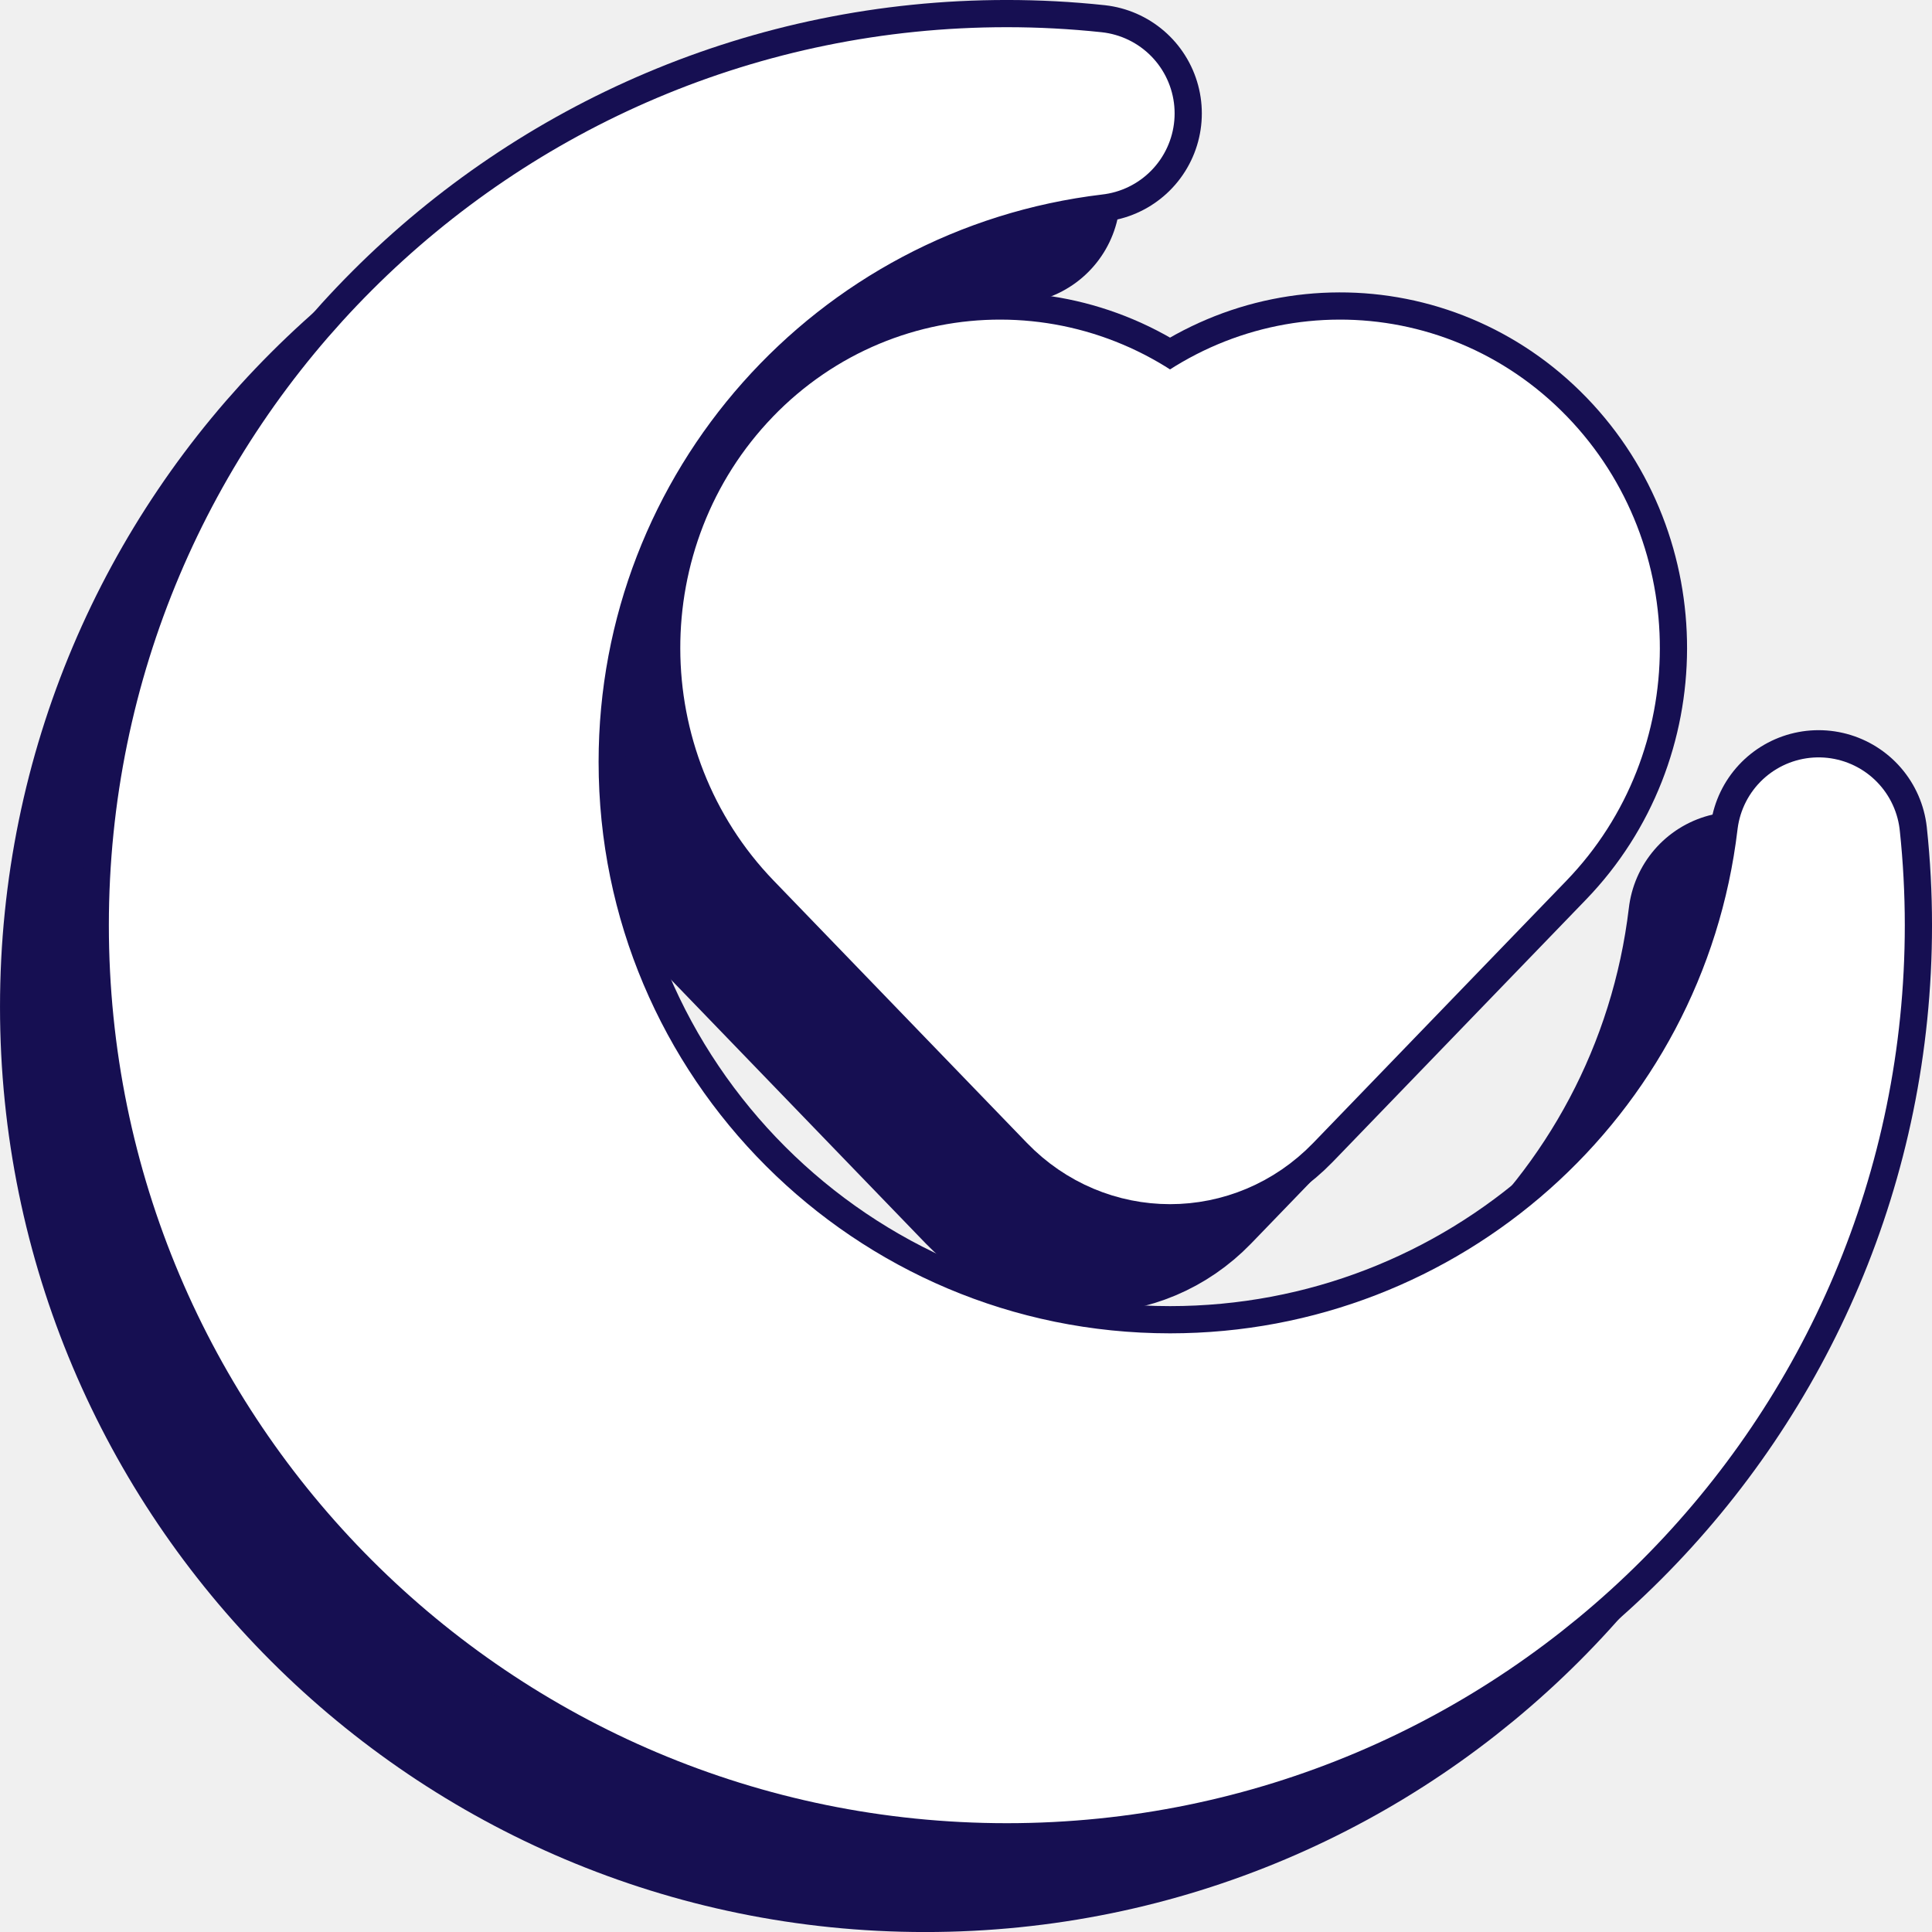
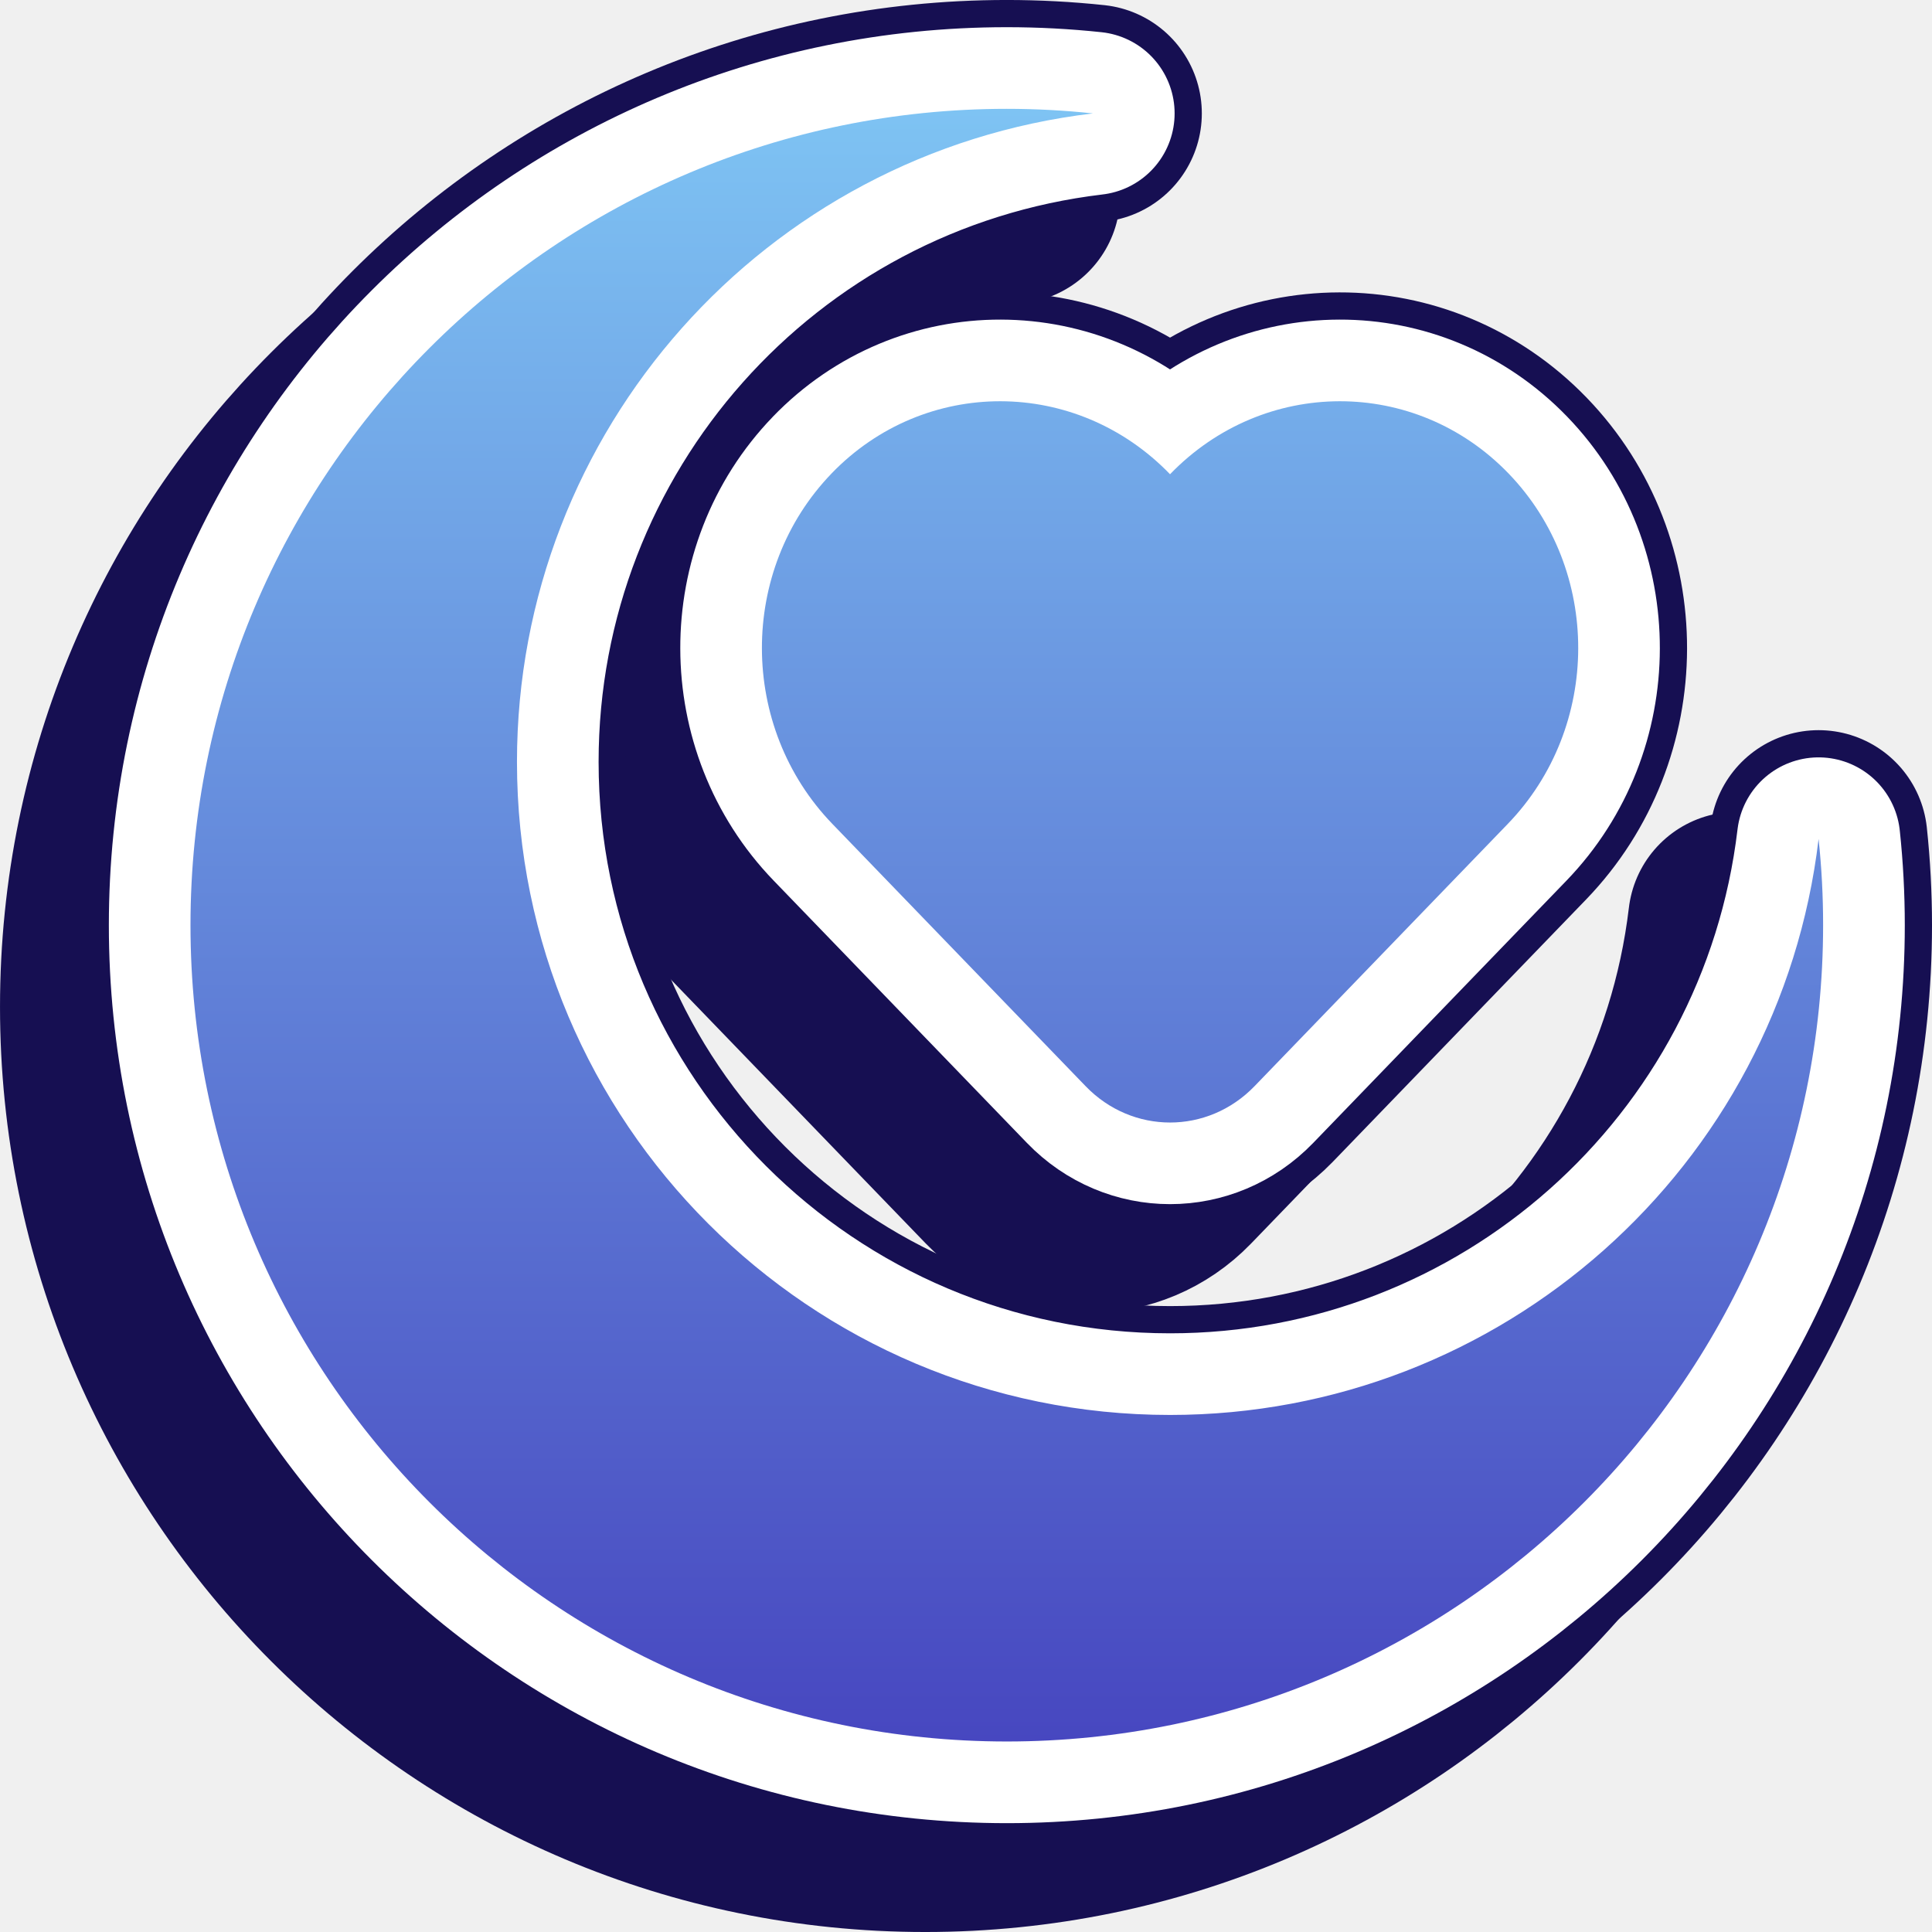
- <svg xmlns="http://www.w3.org/2000/svg" xmlns:xlink="http://www.w3.org/1999/xlink" width="35.5mm" height="35.5mm" viewBox="0 0 35.5 35.5" version="1.1" id="svg1">
+ <svg xmlns="http://www.w3.org/2000/svg" xmlns:xlink="http://www.w3.org/1999/xlink" width="128" height="128" viewBox="0 0 33.867 33.867" version="1.1" id="svg1">
  <defs id="defs1">
    <linearGradient id="linearGradient21">
      <stop style="stop-color:#4747c0;stop-opacity:1;" offset="0" id="stop21" />
      <stop style="stop-color:#7ec3f3;stop-opacity:1;" offset="1" id="stop22" />
    </linearGradient>
    <rect x="68.011" y="237.198" width="524.321" height="224.952" id="rect1" />
-     <clipPath clipPathUnits="userSpaceOnUse" id="clipPath21">
-       <g id="use21" style="fill:#7ec3f3;fill-opacity:1;stroke:none">
-         <g id="g150" style="fill:#7ec3f3;fill-opacity:1;stroke:none">
-           <path d="M 113.154,71.361 110.336,71.154 c -0.17,-0.007 -0.298,0.105 -0.319,0.273 l -0.495,6.863 c -0.005,0.156 0.091,0.296 0.245,0.315 l 0.028,0.004 2.818,0.207 c 0.142,0.003 0.284,-0.107 0.301,-0.248 l 0.003,-0.028 0.497,-6.878 c 0.017,-0.14 -0.093,-0.282 -0.233,-0.299 z" style="font-size:53.333px;font-family:'FOT-Yuruka Std';-inkscape-font-specification:'FOT-Yuruka Std';text-align:center;text-anchor:middle;white-space:pre;fill:#7ec3f3;fill-opacity:1;stroke:none;stroke-width:3;stroke-linejoin:bevel;stroke-dasharray:none;paint-order:stroke markers fill" id="path144" />
-           <path d="m 94.023,70.578 c -0.152,-0.031 -0.313,0.051 -0.361,0.214 l -1.23,4.703 c -0.38,0.095 -0.731,0.123 -1.008,0.066 -0.58,-0.12 -0.909,-0.62 -0.72,-1.819 0.256,-1.662 0.382,-2.414 0.49,-3.357 0.02,-0.169 -0.062,-0.33 -0.338,-0.387 -0.235,-0.048 -2.408,-0.338 -2.428,-0.314 -0.169,-0.02 -0.385,0.051 -0.502,0.617 -0.169,0.887 -0.494,2.606 -0.638,3.513 -0.406,2.596 0.865,3.982 2.786,4.378 0.608,0.125 1.28,0.149 1.986,0.078 l 2.677,0.711 c 0.152,0.031 0.313,-0.051 0.361,-0.214 l 1.855,-7.109 c 0.034,-0.166 -0.048,-0.327 -0.214,-0.361 z" style="font-size:53.333px;font-family:'FOT-Yuruka Std';-inkscape-font-specification:'FOT-Yuruka Std';text-align:center;text-anchor:middle;white-space:pre;fill:#7ec3f3;fill-opacity:1;stroke:none;stroke-width:3;stroke-linejoin:bevel;stroke-dasharray:none;paint-order:stroke markers fill" id="path145" />
-           <path d="m 83.541,72.157 c -1.849,0 -4.149,0.847 -4.149,2.441 0,0.536 0.255,1.143 0.875,1.848 l 0.381,0.423 c 0.198,0.254 0.381,0.48 0.381,0.663 0,0.339 -0.395,0.734 -1.228,0.748 -0.169,0 -0.451,0.028 -0.451,0.24 0,0.028 0.014,0.07 0.028,0.113 l 0.621,1.637 c 0.085,0.24 0.225,0.296 0.536,0.296 h 0.156 c 1.891,0 4.417,-0.903 4.417,-2.568 0,-0.536 -0.283,-1.171 -0.932,-1.876 -0.536,-0.593 -0.748,-0.861 -0.748,-1.101 0,-0.282 0.325,-0.564 1.172,-0.564 h 0.056 c 0.183,0 0.338,-0.057 0.338,-0.212 0,-0.042 3.18e-4,-0.085 -0.028,-0.141 l -0.635,-1.637 c -0.099,-0.254 -0.24,-0.31 -0.79,-0.31 z" style="font-size:53.333px;font-family:'FOT-Yuruka Std';-inkscape-font-specification:'FOT-Yuruka Std';text-align:center;text-anchor:middle;white-space:pre;fill:#7ec3f3;fill-opacity:1;stroke:none;stroke-width:3;stroke-linejoin:bevel;stroke-dasharray:none;paint-order:stroke markers fill" id="path146" />
-           <path d="m 67.102,68.612 c -0.367,0 -0.395,0.268 -0.409,0.438 -0.042,0.607 -0.07,1.185 -0.099,1.721 l -0.903,-0.056 c -0.169,0 -0.296,0.127 -0.311,0.282 l -0.169,2.342 c 0,0.155 0.127,0.296 0.283,0.311 l 1.058,0.056 c 0.071,3.57 0.861,4.812 3.133,5.263 0.042,0.014 0.084,0.014 0.127,0.014 0.212,0 0.339,-0.141 0.452,-0.409 l 0.734,-1.778 c 0.014,-0.042 0.028,-0.085 0.028,-0.113 0,-0.155 -0.169,-0.212 -0.325,-0.282 -0.621,-0.268 -0.79,-1.242 -0.79,-2.526 l 0.931,0.042 h 0.028 c 0.155,0 0.269,-0.127 0.283,-0.268 l 0.169,-2.342 c 0,-0.169 -0.127,-0.311 -0.282,-0.311 L 70.065,70.941 c 0.042,-0.593 0.084,-1.214 0.113,-1.807 0,-0.24 -0.113,-0.381 -0.352,-0.395 L 67.159,68.612 Z" style="font-size:53.333px;font-family:'FOT-Yuruka Std';-inkscape-font-specification:'FOT-Yuruka Std';text-align:center;text-anchor:middle;white-space:pre;fill:#7ec3f3;fill-opacity:1;stroke:none;stroke-width:3;stroke-linejoin:bevel;stroke-dasharray:none;paint-order:stroke markers fill" id="path147" />
-           <path d="m 112.155,66.802 c -1.148,-0.142 -2.187,0.667 -2.329,1.815 -0.141,1.134 0.669,2.173 1.817,2.315 1.134,0.141 2.173,-0.669 2.314,-1.803 0.142,-1.148 -0.667,-2.187 -1.802,-2.328 z" style="font-size:53.333px;font-family:'FOT-Yuruka Std';-inkscape-font-specification:'FOT-Yuruka Std';text-align:center;text-anchor:middle;white-space:pre;fill:#7ec3f3;fill-opacity:1;stroke:none;stroke-width:3;stroke-linejoin:bevel;stroke-dasharray:none;paint-order:stroke markers fill" id="path148" />
-           <path d="m 76.777,69.358 c -0.15,-0.04 -0.305,0.049 -0.349,0.213 l -2.984,11.136 c -0.04,0.15 0.05,0.305 0.2,0.346 l 1.337,0.358 c 0.15,0.04 0.305,-0.05 0.346,-0.2 l 2.984,-11.136 c 0.044,-0.164 -0.046,-0.319 -0.196,-0.359 z" style="font-size:53.333px;font-family:'FOT-Yuruka Std';-inkscape-font-specification:'FOT-Yuruka Std';text-align:center;text-anchor:middle;white-space:pre;fill:#7ec3f3;fill-opacity:1;stroke:none;stroke-width:3;stroke-linejoin:bevel;stroke-dasharray:none;paint-order:stroke markers fill" id="path149" />
-           <path d="m 100.223,68.76 -2.747,0.663 c -0.136,0.04 -0.237,0.188 -0.211,0.327 l 0.005,0.028 2.723,11.218 c 0.045,0.164 0.205,0.249 0.358,0.22 l 2.744,-0.677 c 0.166,-0.031 0.251,-0.191 0.22,-0.357 l -0.573,-2.348 0.075,-0.057 c 0.251,-0.191 0.824,-0.658 1.455,-1.194 l -0.793,1.428 c -0.054,0.096 -0.068,0.171 -0.055,0.24 0.024,0.125 0.128,0.22 0.222,0.259 0.791,0.31 2.726,1.05 3.583,1.406 0.094,0.04 0.182,0.051 0.251,0.038 0.139,-0.026 0.234,-0.13 0.316,-0.304 l 0.806,-1.818 c 0.048,-0.124 0.06,-0.212 0.045,-0.296 -0.097,-0.513 -2.402,-1.614 -3.43,-1.736 0.745,-0.615 1.455,-1.194 1.77,-1.426 0.151,-0.115 0.21,-0.255 0.184,-0.393 -0.016,-0.083 -0.059,-0.161 -0.13,-0.234 l -1.505,-1.654 c -0.145,-0.159 -0.28,-0.191 -0.391,-0.17 -0.61,0.115 -2.66,2.341 -3.144,2.892 l -1.419,-5.836 c -0.043,-0.15 -0.177,-0.254 -0.33,-0.225 z" style="font-size:53.333px;font-family:'FOT-Yuruka Std';-inkscape-font-specification:'FOT-Yuruka Std';text-align:center;text-anchor:middle;white-space:pre;fill:#7ec3f3;fill-opacity:1;stroke:none;stroke-width:3;stroke-linejoin:bevel;stroke-dasharray:none;paint-order:stroke markers fill" id="path150" />
-         </g>
-       </g>
-     </clipPath>
    <linearGradient xlink:href="#linearGradient21" id="linearGradient22" x1="92.631" y1="91.349" x2="92.631" y2="52.353" gradientUnits="userSpaceOnUse" gradientTransform="matrix(1.414317,0,0,0.7693175,-60.09343,18.82721)" />
    <filter id="mask-powermask-path-effect138_inverse" style="color-interpolation-filters:sRGB" height="100" width="100" x="-50" y="-50">
      <feColorMatrix id="mask-powermask-path-effect138_primitive1" values="1" type="saturate" result="fbSourceGraphic" />
      <feColorMatrix id="mask-powermask-path-effect138_primitive2" values="-1 0 0 0 1 0 -1 0 0 1 0 0 -1 0 1 0 0 0 1 0 " in="fbSourceGraphic" />
    </filter>
-     <clipPath clipPathUnits="userSpaceOnUse" id="clipPath144">
-       <use x="0" y="0" xlink:href="#g143" id="use144" />
+     <clipPath clipPathUnits="userSpaceOnUse" id="clipPath5">
+       <path id="path8" style="display:inline;fill:#7ec3f3;fill-opacity:1;stroke:none;stroke-width:3;stroke-linejoin:bevel;stroke-dasharray:none;stroke-opacity:1;paint-order:stroke markers fill" d="m 39.641,65.803 a 4.555,4.397 86.203 0 0 0.015,6.44 l 3.102,3.213 1.551,1.606 c 0.859,0.89 2.243,0.89 3.103,3.44e-4 l 3.102,-3.213 1.551,-1.606 a 4.397,4.555 3.797 0 0 0.014,-6.441 4.397,4.555 3.797 0 0 -6.219,0.015 4.555,4.397 86.203 0 0 -6.219,-0.015 z" />
    </clipPath>
+     <clipPath clipPathUnits="userSpaceOnUse" id="clipPath16">
+       <path id="path16" style="font-variation-settings:normal;display:inline;opacity:1;fill:#7ec3f3;fill-opacity:1;stroke:none;stroke-width:3;stroke-linecap:butt;stroke-linejoin:round;stroke-miterlimit:4;stroke-dasharray:none;stroke-dashoffset:0;stroke-opacity:1;paint-order:stroke markers fill" d="M 42.86,59.103 A 15,15 0 0 0 27.861,74.103 15,15 0 0 0 42.86,89.103 15,15 0 0 0 57.86,74.103 15,15 0 0 0 57.777,72.519 12,12 0 0 1 45.861,83.103 12,12 0 0 1 33.86,71.103 12,12 0 0 1 44.444,59.187 15,15 0 0 0 42.86,59.103 Z" />
+     </clipPath>
+     <clipPath clipPathUnits="userSpaceOnUse" id="clipPath23">
+       <path d="m 100.223,68.76 -2.747,0.663 c -0.136,0.04 -0.237,0.188 -0.211,0.327 l 0.005,0.028 2.723,11.218 c 0.045,0.164 0.205,0.249 0.358,0.22 l 2.744,-0.677 c 0.166,-0.031 0.251,-0.191 0.22,-0.357 l -0.573,-2.348 0.075,-0.057 c 0.251,-0.191 0.824,-0.658 1.455,-1.194 l -0.793,1.428 c -0.054,0.096 -0.068,0.171 -0.055,0.24 0.024,0.125 0.128,0.22 0.222,0.259 0.791,0.31 2.726,1.05 3.583,1.406 0.094,0.04 0.182,0.051 0.251,0.038 0.139,-0.026 0.234,-0.13 0.316,-0.304 l 0.806,-1.818 c 0.048,-0.124 0.06,-0.212 0.045,-0.296 -0.097,-0.513 -2.402,-1.614 -3.43,-1.736 0.745,-0.615 1.455,-1.194 1.77,-1.426 0.151,-0.115 0.21,-0.255 0.184,-0.393 -0.016,-0.083 -0.059,-0.161 -0.13,-0.234 l -1.505,-1.654 c -0.145,-0.159 -0.28,-0.191 -0.391,-0.17 -0.61,0.115 -2.66,2.341 -3.144,2.892 l -1.419,-5.836 c -0.043,-0.15 -0.177,-0.254 -0.33,-0.225 z" style="font-size:53.333px;font-family:'FOT-Yuruka Std';-inkscape-font-specification:'FOT-Yuruka Std';text-align:center;text-anchor:middle;white-space:pre;display:inline;fill:#7ec3f3;fill-opacity:1;stroke:none;stroke-width:3;stroke-linejoin:bevel;stroke-dasharray:none;paint-order:stroke markers fill" id="path23" />
+     </clipPath>
+     <clipPath clipPathUnits="userSpaceOnUse" id="clipPath24">
+       <path d="M 113.154,71.361 110.336,71.154 c -0.17,-0.007 -0.298,0.105 -0.319,0.273 l -0.495,6.863 c -0.005,0.156 0.091,0.296 0.245,0.315 l 0.028,0.004 2.818,0.207 c 0.142,0.003 0.284,-0.107 0.301,-0.248 l 0.003,-0.028 0.497,-6.878 c 0.017,-0.14 -0.093,-0.282 -0.233,-0.299 z" style="font-size:53.333px;font-family:'FOT-Yuruka Std';-inkscape-font-specification:'FOT-Yuruka Std';text-align:center;text-anchor:middle;white-space:pre;display:inline;fill:#7ec3f3;fill-opacity:1;stroke:none;stroke-width:3;stroke-linejoin:bevel;stroke-dasharray:none;paint-order:stroke markers fill" id="path24" />
+     </clipPath>
+     <clipPath clipPathUnits="userSpaceOnUse" id="clipPath25">
+       <path d="m 94.023,70.578 c -0.152,-0.031 -0.313,0.051 -0.361,0.214 l -1.23,4.703 c -0.38,0.095 -0.731,0.123 -1.008,0.066 -0.58,-0.12 -0.909,-0.62 -0.72,-1.819 0.256,-1.662 0.382,-2.414 0.49,-3.357 0.02,-0.169 -0.062,-0.33 -0.338,-0.387 -0.235,-0.048 -2.408,-0.338 -2.428,-0.314 -0.169,-0.02 -0.385,0.051 -0.502,0.617 -0.169,0.887 -0.494,2.606 -0.638,3.513 -0.406,2.596 0.865,3.982 2.786,4.378 0.608,0.125 1.28,0.149 1.986,0.078 l 2.677,0.711 c 0.152,0.031 0.313,-0.051 0.361,-0.214 l 1.855,-7.109 c 0.034,-0.166 -0.048,-0.327 -0.214,-0.361 z" style="font-size:53.333px;font-family:'FOT-Yuruka Std';-inkscape-font-specification:'FOT-Yuruka Std';text-align:center;text-anchor:middle;white-space:pre;display:inline;fill:#7ec3f3;fill-opacity:1;stroke:none;stroke-width:3;stroke-linejoin:bevel;stroke-dasharray:none;paint-order:stroke markers fill" id="path25" />
+     </clipPath>
+     <clipPath clipPathUnits="userSpaceOnUse" id="clipPath26">
+       <path d="m 83.541,72.157 c -1.849,0 -4.149,0.847 -4.149,2.441 0,0.536 0.255,1.143 0.875,1.848 l 0.381,0.423 c 0.198,0.254 0.381,0.48 0.381,0.663 0,0.339 -0.395,0.734 -1.228,0.748 -0.169,0 -0.451,0.028 -0.451,0.24 0,0.028 0.014,0.07 0.028,0.113 l 0.621,1.637 c 0.085,0.24 0.225,0.296 0.536,0.296 h 0.156 c 1.891,0 4.417,-0.903 4.417,-2.568 0,-0.536 -0.283,-1.171 -0.932,-1.876 -0.536,-0.593 -0.748,-0.861 -0.748,-1.101 0,-0.282 0.325,-0.564 1.172,-0.564 h 0.056 c 0.183,0 0.338,-0.057 0.338,-0.212 0,-0.042 2.65e-4,-0.085 -0.028,-0.141 l -0.635,-1.637 c -0.099,-0.254 -0.24,-0.31 -0.79,-0.31 z" style="font-size:53.333px;font-family:'FOT-Yuruka Std';-inkscape-font-specification:'FOT-Yuruka Std';text-align:center;text-anchor:middle;white-space:pre;display:inline;fill:#7ec3f3;fill-opacity:1;stroke:none;stroke-width:3;stroke-linejoin:bevel;stroke-dasharray:none;paint-order:stroke markers fill" id="path26" />
+     </clipPath>
+     <clipPath clipPathUnits="userSpaceOnUse" id="clipPath27">
+       <path d="m 67.102,68.612 c -0.367,0 -0.395,0.268 -0.409,0.438 -0.042,0.607 -0.07,1.185 -0.099,1.721 l -0.903,-0.056 c -0.169,0 -0.296,0.127 -0.311,0.282 l -0.17,2.342 c 0,0.155 0.127,0.296 0.283,0.311 l 1.058,0.056 c 0.071,3.57 0.861,4.812 3.133,5.263 0.042,0.014 0.084,0.014 0.127,0.014 0.212,0 0.339,-0.141 0.452,-0.409 l 0.734,-1.778 c 0.014,-0.042 0.028,-0.085 0.028,-0.113 0,-0.155 -0.169,-0.212 -0.325,-0.282 -0.621,-0.268 -0.79,-1.242 -0.79,-2.526 l 0.931,0.042 h 0.028 c 0.155,0 0.269,-0.127 0.283,-0.268 l 0.169,-2.342 c 0,-0.169 -0.127,-0.311 -0.282,-0.311 L 70.065,70.941 c 0.042,-0.593 0.084,-1.214 0.113,-1.807 0,-0.24 -0.113,-0.381 -0.352,-0.395 L 67.159,68.612 Z" style="font-size:53.333px;font-family:'FOT-Yuruka Std';-inkscape-font-specification:'FOT-Yuruka Std';text-align:center;text-anchor:middle;white-space:pre;display:inline;fill:#7ec3f3;fill-opacity:1;stroke:none;stroke-width:3;stroke-linejoin:bevel;stroke-dasharray:none;paint-order:stroke markers fill" id="path27" />
+     </clipPath>
+     <clipPath clipPathUnits="userSpaceOnUse" id="clipPath28">
+       <path d="m 112.155,66.802 c -1.148,-0.142 -2.187,0.667 -2.329,1.815 -0.141,1.134 0.669,2.173 1.817,2.315 1.134,0.141 2.173,-0.669 2.314,-1.803 0.142,-1.148 -0.667,-2.187 -1.802,-2.328 z" style="font-size:53.333px;font-family:'FOT-Yuruka Std';-inkscape-font-specification:'FOT-Yuruka Std';text-align:center;text-anchor:middle;white-space:pre;display:inline;fill:#7ec3f3;fill-opacity:1;stroke:none;stroke-width:3;stroke-linejoin:bevel;stroke-dasharray:none;paint-order:stroke markers fill" id="path28" />
+     </clipPath>
+     <clipPath clipPathUnits="userSpaceOnUse" id="clipPath29">
+       <path d="m 76.777,69.358 c -0.15,-0.04 -0.305,0.049 -0.349,0.213 l -2.984,11.136 c -0.04,0.15 0.05,0.305 0.2,0.346 l 1.337,0.358 c 0.15,0.04 0.305,-0.05 0.346,-0.2 l 2.984,-11.136 c 0.044,-0.164 -0.046,-0.319 -0.196,-0.359 z" style="font-size:53.333px;font-family:'FOT-Yuruka Std';-inkscape-font-specification:'FOT-Yuruka Std';text-align:center;text-anchor:middle;white-space:pre;display:inline;fill:#7ec3f3;fill-opacity:1;stroke:none;stroke-width:3;stroke-linejoin:bevel;stroke-dasharray:none;paint-order:stroke markers fill" id="path37" />
+     </clipPath>
+     <linearGradient xlink:href="#linearGradient21" id="linearGradient38" gradientUnits="userSpaceOnUse" gradientTransform="matrix(1.414317,0,0,0.7693175,-60.09343,18.82721)" x1="92.631" y1="91.349" x2="92.631" y2="52.353" />
  </defs>
  <g id="layer1" transform="translate(-24.36078,-57.10313)">
-     <g id="g138" style="display:inline">
+     <g id="g138" style="display:inline" transform="matrix(0.9539982,0,0,0.9539843,1.12064,2.627641)">
      <g id="g109" style="display:inline;fill:#160f52;fill-opacity:1;stroke:#160f52;stroke-width:4;stroke-dasharray:none;stroke-opacity:1" transform="translate(-1.500001,1.5)">
        <path id="path107" style="font-variation-settings:normal;display:inline;opacity:1;fill:#160f52;fill-opacity:1;stroke:#160f52;stroke-width:4;stroke-linecap:butt;stroke-linejoin:round;stroke-miterlimit:4;stroke-dasharray:none;stroke-dashoffset:0;stroke-opacity:1;paint-order:stroke markers fill" d="M 42.86,59.38 A 15,15 0 0 0 27.861,74.38 15,15 0 0 0 42.86,89.381 15,15 0 0 0 57.861,74.38 15,15 0 0 0 57.777,72.797 12,12 0 0 1 45.861,83.38 12,12 0 0 1 33.86,71.38 12,12 0 0 1 44.444,59.464 15,15 0 0 0 42.86,59.38 Z" transform="translate(-1.1104167e-6,-0.2771839)" />
        <path id="path108" style="display:inline;fill:#160f52;fill-opacity:1;stroke:#160f52;stroke-width:4;stroke-linejoin:bevel;stroke-dasharray:none;stroke-opacity:1;paint-order:stroke markers fill" d="m 39.641,66.08 a 4.555,4.397 86.203 0 0 0.015,6.44 l 3.102,3.213 1.551,1.606 c 0.859,0.89 2.243,0.89 3.103,3.45e-4 l 3.102,-3.213 1.551,-1.606 a 4.397,4.555 3.797 0 0 0.014,-6.441 4.397,4.555 3.797 0 0 -6.219,0.015 4.555,4.397 86.203 0 0 -6.219,-0.015 z" transform="translate(-5.2083326e-8,-0.2771839)" />
      </g>
      <g id="g118" style="display:inline;fill:#160f52;fill-opacity:1;stroke:#160f52;stroke-width:4;stroke-dasharray:none;stroke-opacity:1" transform="translate(-1.2083333e-6)">
        <path id="path116" style="font-variation-settings:normal;display:inline;opacity:1;fill:#160f52;fill-opacity:1;stroke:#160f52;stroke-width:4;stroke-linecap:butt;stroke-linejoin:round;stroke-miterlimit:4;stroke-dasharray:none;stroke-dashoffset:0;stroke-opacity:1;paint-order:stroke markers fill" d="M 42.86,59.38 A 15,15 0 0 0 27.861,74.38 15,15 0 0 0 42.86,89.381 15,15 0 0 0 57.861,74.38 15,15 0 0 0 57.777,72.797 12,12 0 0 1 45.861,83.38 12,12 0 0 1 33.86,71.38 12,12 0 0 1 44.444,59.464 15,15 0 0 0 42.86,59.38 Z" transform="translate(-1.1916667e-6,-0.2771835)" />
        <path id="path117" style="display:inline;fill:#160f52;fill-opacity:1;stroke:#160f52;stroke-width:4;stroke-linejoin:bevel;stroke-dasharray:none;stroke-opacity:1;paint-order:stroke markers fill" d="m 39.641,66.08 a 4.555,4.397 86.203 0 0 0.015,6.44 l 3.102,3.213 1.551,1.606 c 0.859,0.89 2.243,0.89 3.103,3.45e-4 l 3.102,-3.213 1.551,-1.606 a 4.397,4.555 3.797 0 0 0.014,-6.441 4.397,4.555 3.797 0 0 -6.219,0.015 4.555,4.397 86.203 0 0 -6.219,-0.015 z" transform="translate(1.3124997e-7,-0.2771835)" />
      </g>
      <g id="g127" style="display:inline" transform="translate(-1.2083333e-6)">
        <path id="path125" style="font-variation-settings:normal;display:inline;opacity:1;fill:#ffffff;fill-opacity:1;stroke:#ffffff;stroke-width:3;stroke-linecap:butt;stroke-linejoin:round;stroke-miterlimit:4;stroke-dasharray:none;stroke-dashoffset:0;stroke-opacity:1;paint-order:stroke markers fill" d="M 42.86,59.38 A 15,15 0 0 0 27.861,74.38 15,15 0 0 0 42.86,89.381 15,15 0 0 0 57.861,74.38 15,15 0 0 0 57.777,72.797 12,12 0 0 1 45.861,83.38 12,12 0 0 1 33.86,71.38 12,12 0 0 1 44.444,59.464 15,15 0 0 0 42.86,59.38 Z" transform="translate(-1.1916667e-6,-0.2771835)" />
        <path id="path126" style="display:inline;fill:#ffffff;fill-opacity:1;stroke:#ffffff;stroke-width:3;stroke-linejoin:bevel;stroke-dasharray:none;stroke-opacity:1;paint-order:stroke markers fill" d="m 39.641,66.08 a 4.555,4.397 86.203 0 0 0.015,6.44 l 3.102,3.213 1.551,1.606 c 0.859,0.89 2.243,0.89 3.103,3.45e-4 l 3.102,-3.213 1.551,-1.606 a 4.397,4.555 3.797 0 0 0.014,-6.441 4.397,4.555 3.797 0 0 -6.219,0.015 4.555,4.397 86.203 0 0 -6.219,-0.015 z" transform="translate(1.3124997e-7,-0.2771835)" />
      </g>
-       <g id="g144" clip-path="url(#clipPath144)" style="display:inline;fill:#7ec3f3;fill-opacity:1;stroke:none" transform="translate(-1.0770833e-6)">
-         <g id="g143">
-           <path id="path134" style="font-variation-settings:normal;display:inline;opacity:1;fill:#7ec3f3;fill-opacity:1;stroke:none;stroke-width:3;stroke-linecap:butt;stroke-linejoin:round;stroke-miterlimit:4;stroke-dasharray:none;stroke-dashoffset:0;stroke-opacity:1;paint-order:stroke markers fill" d="M 42.86,59.38 A 15,15 0 0 0 27.861,74.38 15,15 0 0 0 42.86,89.381 15,15 0 0 0 57.861,74.38 15,15 0 0 0 57.777,72.797 12,12 0 0 1 45.861,83.38 12,12 0 0 1 33.86,71.38 12,12 0 0 1 44.444,59.464 15,15 0 0 0 42.86,59.38 Z" transform="translate(-2.5145834e-6,-0.2771835)" />
-           <path id="path135" style="display:inline;fill:#7ec3f3;fill-opacity:1;stroke:none;stroke-width:3;stroke-linejoin:bevel;stroke-dasharray:none;stroke-opacity:1;paint-order:stroke markers fill" d="m 39.641,66.08 a 4.555,4.397 86.203 0 0 0.015,6.44 l 3.102,3.213 1.551,1.606 c 0.859,0.89 2.243,0.89 3.103,3.45e-4 l 3.102,-3.213 1.551,-1.606 a 4.397,4.555 3.797 0 0 0.014,-6.441 4.397,4.555 3.797 0 0 -6.219,0.015 4.555,4.397 86.203 0 0 -6.219,-0.015 z" transform="translate(-1.1916667e-6,-0.2771835)" />
-         </g>
-         <rect style="display:inline;fill:url(#linearGradient22);fill-opacity:1;stroke:none;stroke-width:1.763;stroke-linecap:butt;stroke-linejoin:round;stroke-dasharray:none;stroke-opacity:1;paint-order:stroke markers fill" id="rect136" width="86.112" height="30" x="27.861" y="59.103" />
+       <g id="g144" clip-path="none" style="display:inline;fill:#7ec3f3;fill-opacity:1;stroke:none" transform="translate(-1.0770833e-6)">
+         <rect style="display:inline;fill:url(#linearGradient38);fill-opacity:1;stroke:none;stroke-width:1.763;stroke-linecap:butt;stroke-linejoin:round;stroke-dasharray:none;stroke-opacity:1;paint-order:stroke markers fill" id="rect136" width="86.112" height="30" x="27.861" y="59.103" clip-path="url(#clipPath16)" />
+         <rect style="display:inline;fill:url(#linearGradient22);fill-opacity:1;stroke:none;stroke-width:1.763;stroke-linecap:butt;stroke-linejoin:round;stroke-dasharray:none;stroke-opacity:1;paint-order:stroke markers fill" id="rect2" width="86.112" height="30" x="27.861" y="59.103" clip-path="url(#clipPath5)" />
      </g>
    </g>
  </g>
</svg>
